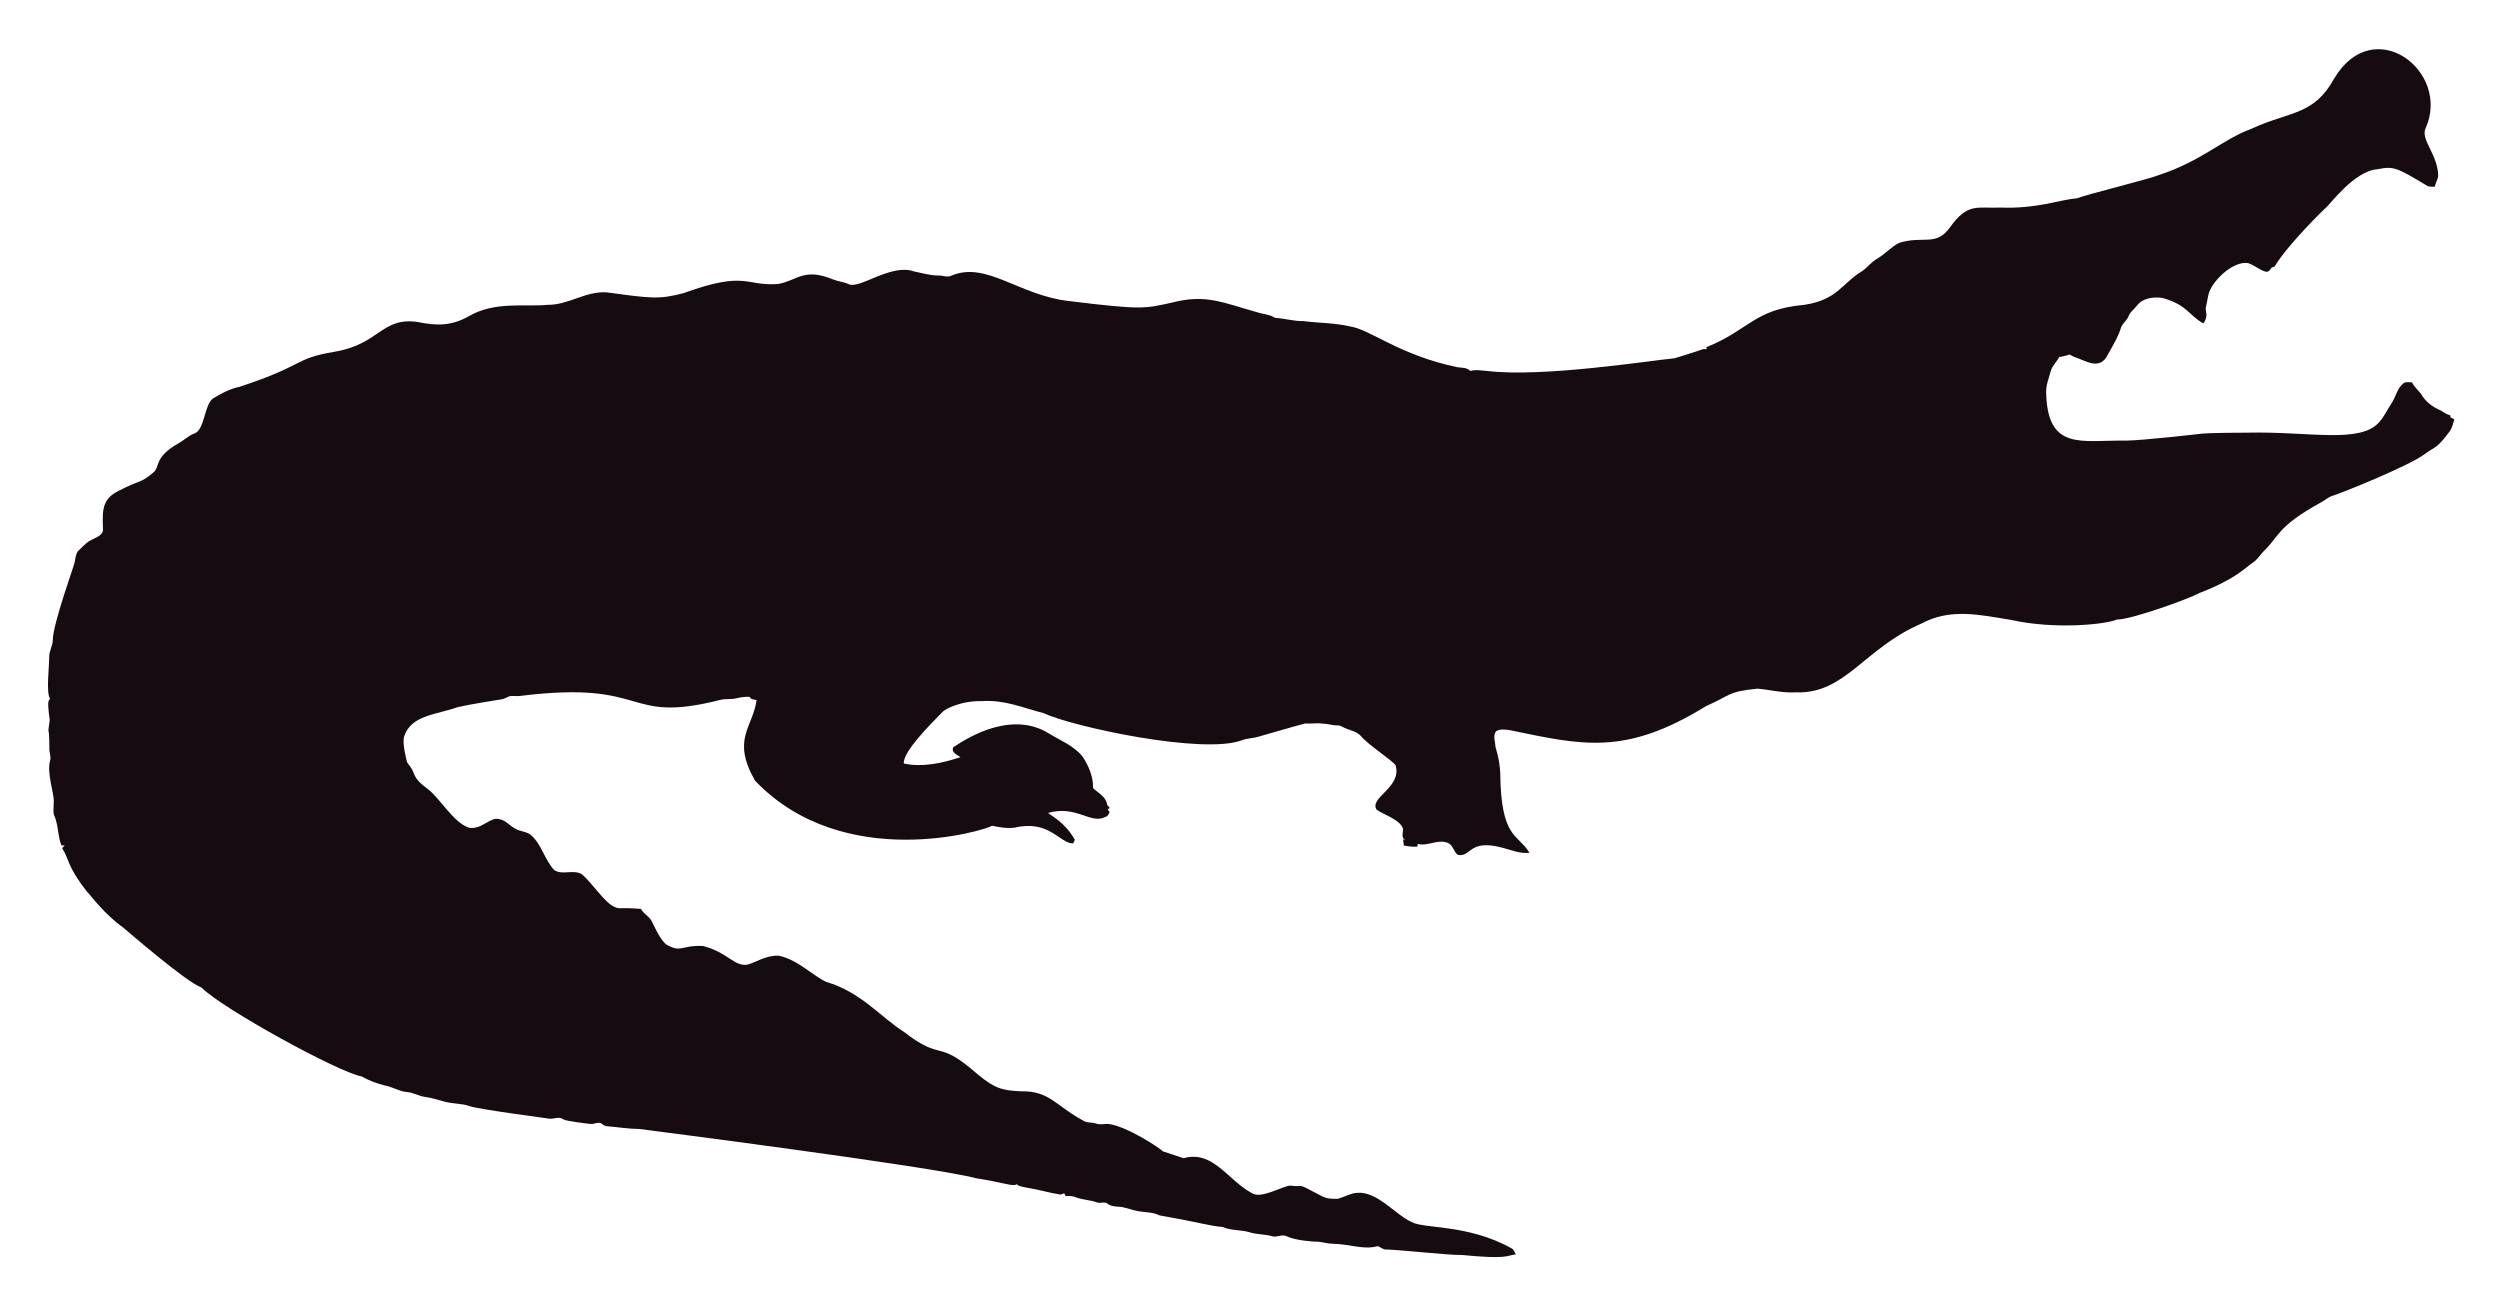
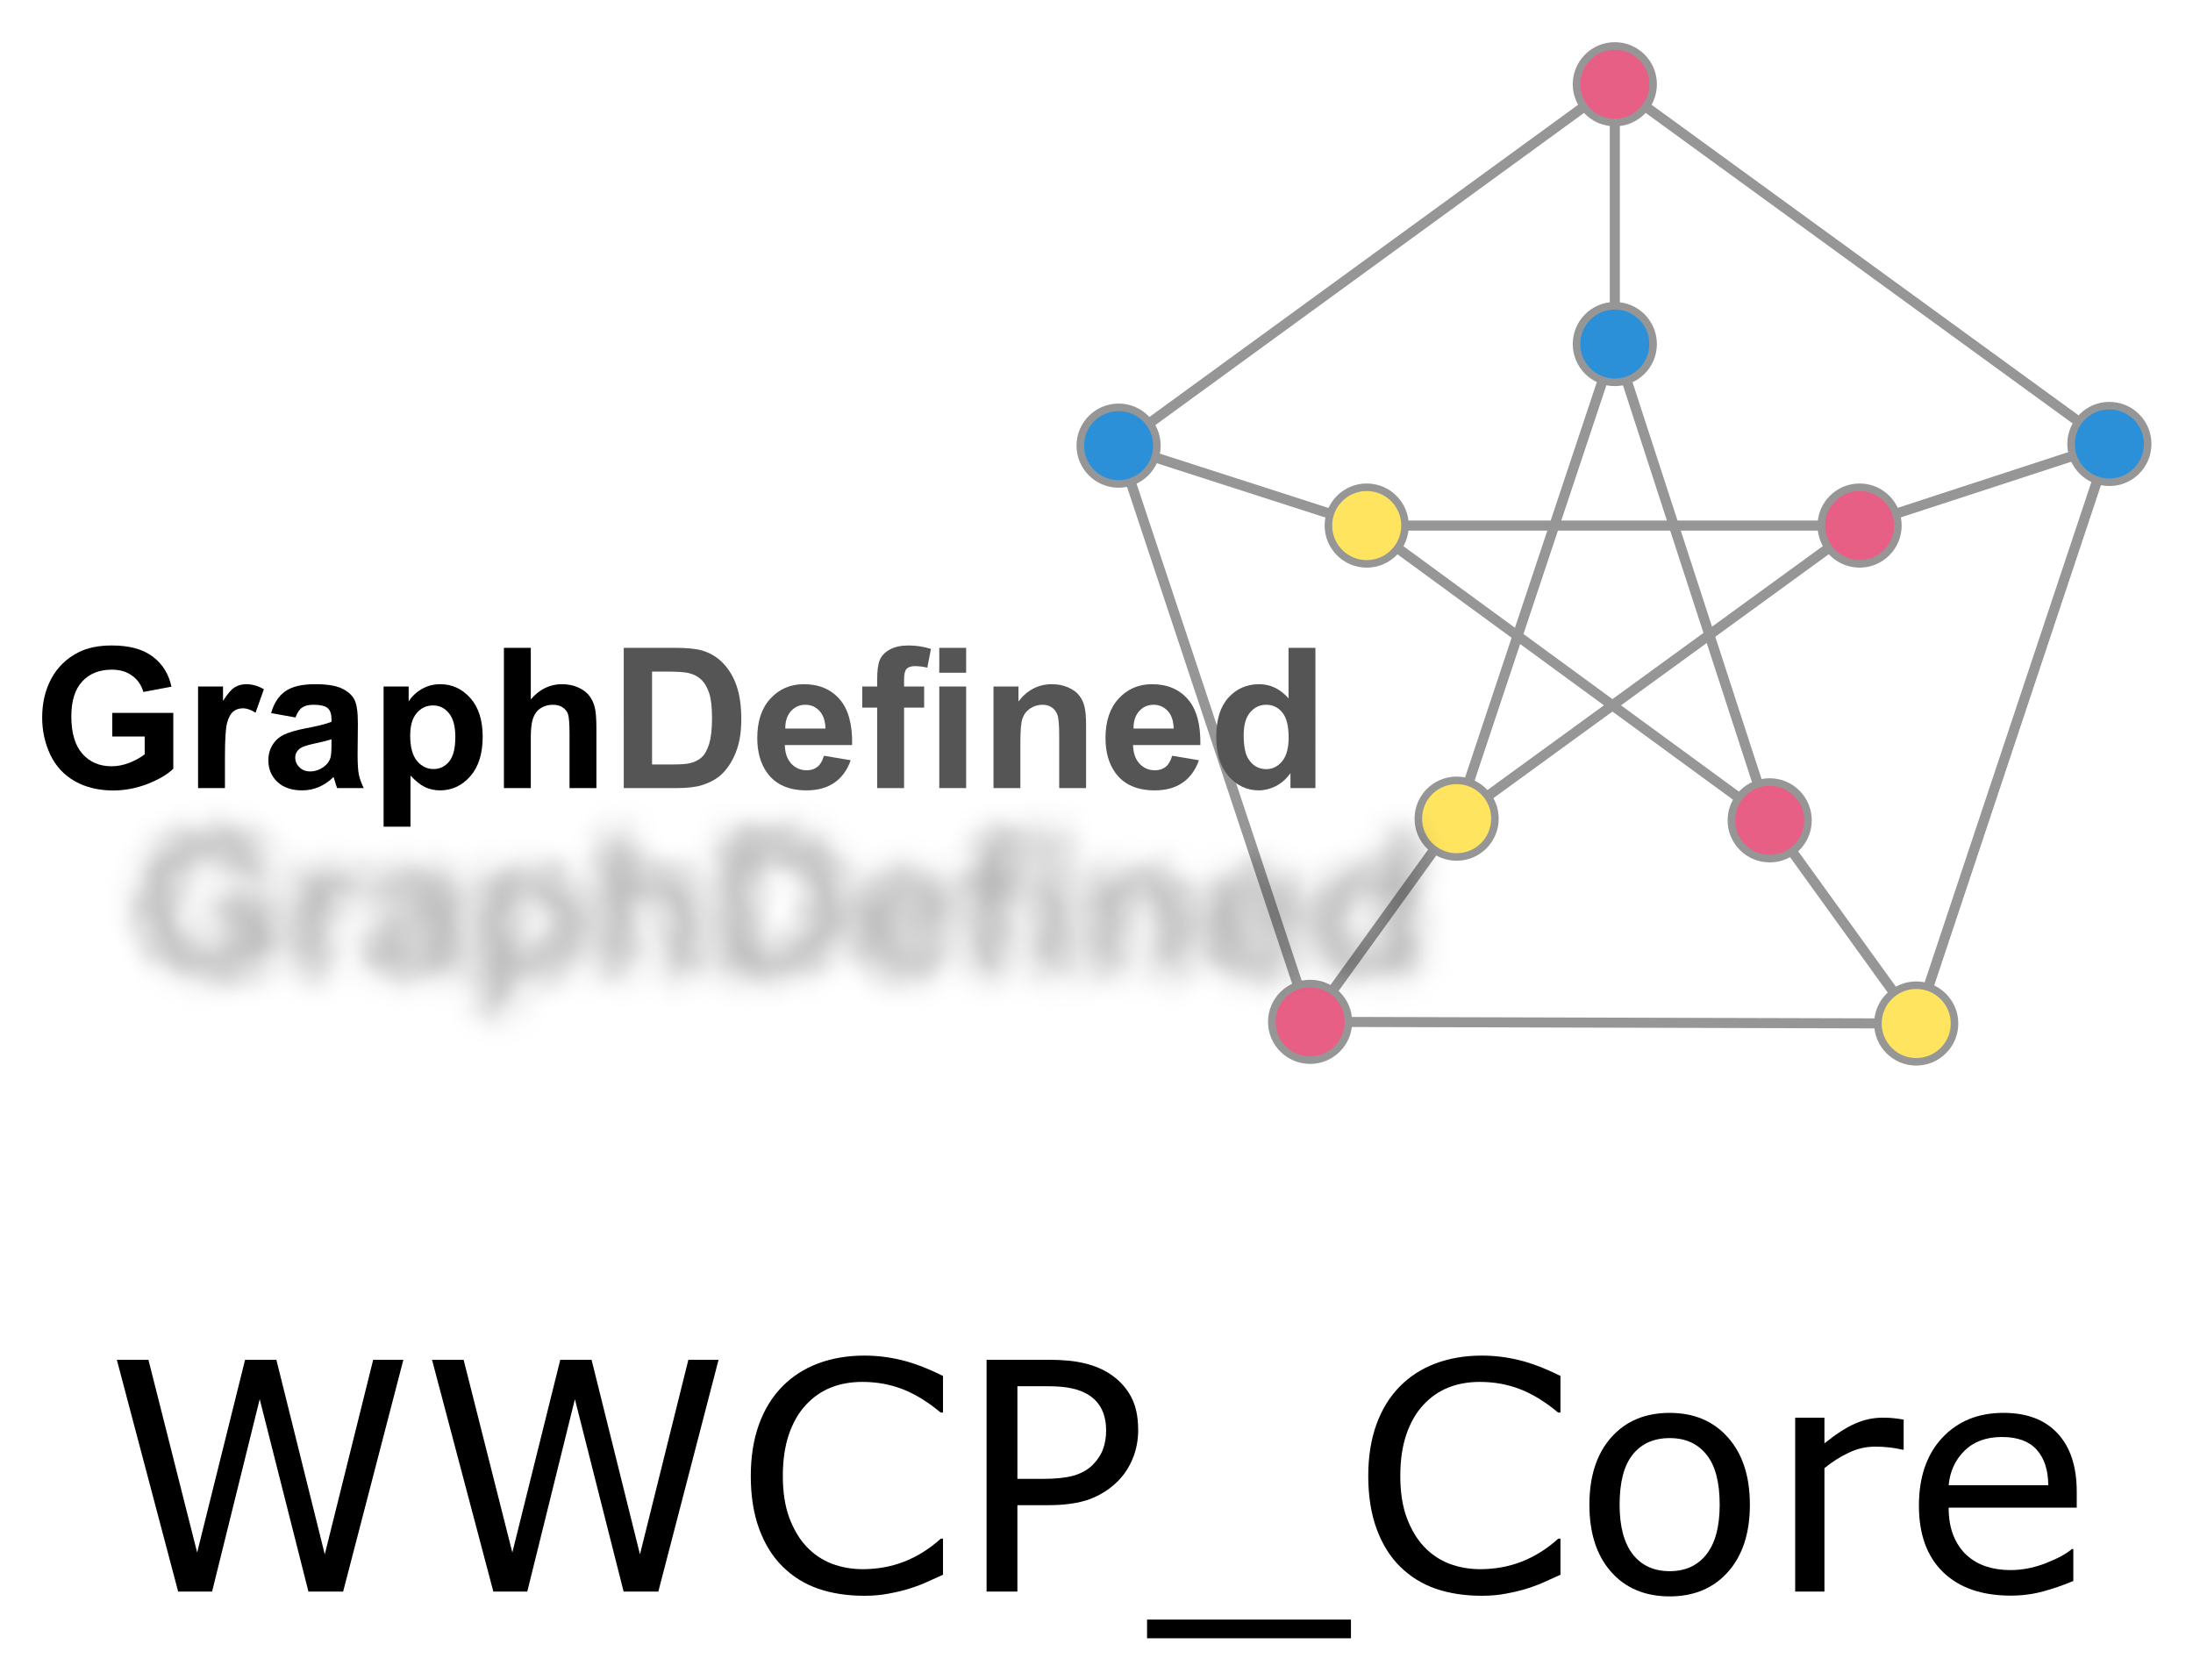
- <svg xmlns="http://www.w3.org/2000/svg" role="img" viewBox="-18.65 -23.65 2659.80 1387.30">
-   <path fill="#160B10" d="M2562.057 112.664c-5.93 12.226 13.089 27.649 13.408 51.328-.967 3.791-2.837 7.289-3.816 11.093-2.417-.267-4.923.089-7.226-.636-33.512-20.05-36.245-21.483-53.631-18.038-24.88 1.775-51.012 38.147-54.547 40.579-1 .685-40.963 39.485-54.967 62.993-1.056.331-2.086.661-3.078 1.005-1.45 2.188-3.295 5.317-6.386 4.363-6.755-1.794-12.047-7.022-18.687-9.083-14.172-2.325-33.569 14.577-40.185 28.126-2.76 5.432-2.862 11.614-4.401 17.415-2.078 5.918 3.558 9.203-2.964 18.611-15.758-8.651-16.89-19.671-43.645-27.108-9.541-1.323-21.002.025-27.146 8.345-2.9 3.956-7.454 6.64-8.994 11.487-1.705 4.223-5.788 6.857-7.569 10.978-3.219 10.775-9.274 20.417-14.705 30.186-7.484 15.043-21.458 7.113-29.639 3.893-3.549-1.501-7.378-2.404-10.482-4.745-3.613 1.31-7.378 2.124-11.131 2.799-2.9 5.19-7.62 9.362-9.184 15.252-1.972 7.442-5.139 14.807-4.771 22.656 1.426 62.435 37.744 50.23 84.657 50.985 18.427-.238 76.659-6.917 77.661-7.06 10.315-1.512 51.103-1.387 52.104-1.425 64.718-1.507 119.253 12.017 139.725-10.991 5.622-6.144 8.955-13.878 13.598-20.735 4.617-7.073 5.915-16.893 13.662-21.562 2.519-.687 5.19-.305 7.81-.242 2.481 5.406 7.582 8.854 10.609 13.891 4.503 7.467 12.047 12.632 19.921 16.041 3.269 1.794 6.144 4.389 9.999 4.936.166.852.369 1.705.598 2.57 1.259.611 2.519 1.208 3.854 1.819-1.196 4.325-2.073 8.854-4.681 12.606-14.981 20.134-15.737 16.079-26.561 24.297-16.513 12.73-90.704 42.38-97.937 44.421-4.63 1.259-8.078 4.719-12.199 6.907-47.689 26.034-44.914 36.755-61.276 51.99-3.969 4.096-6.856 9.273-11.754 12.403-6.886 4.248-16.845 16.908-56.76 32.26-10.994 6.222-73.381 28.559-87.544 28.177-12.182 5.289-66.295 10.873-113.113.394-34.047-5.52-64.247-12.539-95.05 3.905-61.045 26.219-81.054 75.205-133.67 73.195-13.739.903-27.159-2.684-40.745-3.943-32.756 3.396-26.951 6.432-54.687 18.547-86.536 53.421-132.198 41.426-208.888 25.607-4.859-.636-10.304-1.616-14.68 1.259-3.511 4.999-.687 11.232-.509 16.804 2.76 8.879 4.605 18.076 5.037 27.388.678 70.703 18.876 64.615 31.064 85.038-10.38 1.31-20.137-3.346-30.008-5.724-35.054-8.942-31.959 10.974-46.367 7.887-4.376-3.651-5.076-10.864-10.94-12.886-10.482-3.893-20.875 4.033-31.37 1.285-.165.725-.483 2.163-.649 2.875-4.834.432-9.592-.331-14.311-1.196-.153-2.201-.407-4.401-.751-6.551.7.127 2.112.382 2.824.509-5.368-1.387-2.926-7.48-2.862-11.411-2.581-10.171-21.93-15.743-28.266-20.735-7.896-13.101 27.192-23.356 20.29-47.143-4.808-6.385-29.888-22.164-37.17-31.395-4.783-5.063-12.047-5.813-18.013-8.815-1.972-.827-3.791-2.315-6.017-2.239-5.597.191-10.965-1.781-16.537-1.908-6.208-.878-12.441.318-18.661-.076-6.376 1.51-49.471 13.993-49.471 13.993-5.775 1.781-11.97 1.603-17.631 3.791-41.153 15.671-180.401-14.399-211.051-28.838-22.477-5.819-41.27-14.396-65.945-12.772-23.033-.496-39.521 9.215-41.101 11.08-14.156 14.382-42.805 43.009-41.597 55.297 9.881 2.049 27.067 4.244 60.297-6.755-3.6-2.633-10.164-4.859-7.683-10.52 30.91-20.96 69.478-34.528 101.385-14.896 12.454 7.683 26.879 13.128 36.241 24.907 6.449 9.897 11.461 21.384 11.08 33.43 5.483 5.19 14.184 9.464 14.96 17.771.954 1.132 1.883 2.239 2.9 3.371-.56.344-1.679 1.03-2.251 1.361.674 1.081 1.336 2.15 2.022 3.244-1.157 2.112-2.252 4.643-4.923 5.037-15.167 7.923-30.412-12.885-60.589-4.414 4.515 3.914 17.957 10.035 28.495 28.596-.623 1.285-1.221 2.582-1.781 3.893-14.581-.066-25.26-25.439-62.103-16.83-8.065 1.081-16.27-.28-24.119-2.048-5.689 4.616-157.704 51.097-252.241-47.919-25.462-44.516-2.105-56.742 1.616-85.776-2.646-.598-6.259-.445-7.429-3.447-4.834-.216-9.63.547-14.311 1.666-5.343 1.336-10.927.254-16.283 1.527-104.921 26.598-73.475-21.586-213.976-4.058-3.638.483-7.327-.471-10.927.267-2.722 1.043-5.203 2.786-8.129 3.244-1.005.139-35.568 5.632-46.749 8.332-23.248 8.245-49.669 8.494-57.027 31.013-2.544 7.127 2.495 25.23 2.659 26.23.509 2.748 2.964 4.529 4.274 6.907 5.125 7.002 1.576 10.814 17.186 22.287 13.483 9.569 27.903 36.42 44.764 41.877 13.652 2.389 22.508-11.842 32.107-9.146 7.022 1.107 11.334 7.276 17.415 10.317 5.356 3.193 12.365 2.633 17.033 7.162 11.029 10.189 14.018 26.078 24.284 36.878 8.765 5.47 19.972-.979 28.965 4.071 11.309 9.233 25.045 31.634 35.809 35.287 4.836 2.294 4.589-.02 27.477 1.832 2.226 4.796 7.327 7.085 10.253 11.347 2.611 3.387 8.633 20.294 16.715 26.574 16.075 9.185 15.426.491 38.875 1.488 26.056 6.667 32.977 21.713 46.774 19.997 8.688-1.942 19.833-10.206 33.646-9.68 20.419 4.043 37.013 21.857 50.896 27.986 36.199 10.4 58.502 37.92 82.062 52.817 43.011 33.213 34.403 6.396 79.034 45.566 18.208 15.125 26.246 17.04 45.986 17.936 30.318-.751 37.93 16.193 65.525 30.81 4.134 3.155 9.541 1.844 14.196 3.498 4.147 1.463 8.51.394 12.772.369 18.974 1.87 55.059 25.539 58.465 29.232 7.353 2.353 14.667 4.91 22.02 7.276 31.527-8.837 46.862 23.524 72.916 37.323 9.817 6.052 31.604-7.299 40.338-8.179 17.829 2.357 3.781-4.531 33.392 11.016 5.241 3.066 11.589 3.218 17.504 3.028 6.869-1.921 13.204-5.852 20.48-6.348 21.245-1.942 41.314 23.767 57.816 30.975 12.756 7.578 60.29 2.089 106.638 28.189 2.366 1.298 3.155 4.007 4.3 6.284-10.435 1.423-8.676 5.392-56.964.7-16.115.199-61.486-5.252-82.52-5.953-2.824-.572-4.91-3.04-7.772-3.397-15.269 4.072-27.792-2.198-48.492-2.671-5.546-.102-10.825-2.201-16.359-2.162-2.762-.015-21.848-1.008-32.323-6.004-4.758-1.972-9.668 1.654-14.476.293-7.747-2.315-16.003-1.781-23.737-4.121-9.541-3.104-20.277-1.692-29.41-5.865-12.12-.691-23.98-4.714-66.899-12.25-6.984-3.625-14.985-3.091-22.516-4.49-7.416-1.145-14.324-4.643-21.892-4.821-3.727-.204-7.632-.649-10.698-2.939-3.206-2.951-7.645-.127-11.334-1.539-7.531-2.798-15.774-2.646-23.203-5.712-3.282-1.298-6.844-1.17-10.278-1.081-.394-.763-1.183-2.264-1.577-3.015-1.285.636-2.608 1.119-3.982 1.45-12.263-1.87-24.131-5.674-36.394-7.467-3.46-.903-7.404-1.005-10.113-3.6-3.831 2.97-12.398-1.54-43.747-6.411-46.335-12.483-357.594-52.295-357.594-52.295-11.716-.14-23.317-2.023-34.982-3.015-2.442-.127-4.211-1.844-6.068-3.18-3.753-1.387-7.467 1.336-11.271.789-2.02-.195-26.027-2.946-28.838-4.923-4.592-3.587-10.278.216-15.367-.738-2.203-.387-74.203-9.818-84.135-13.242-8.243-2.989-17.224-2.379-25.658-4.529-7.162-1.895-14.209-4.274-21.574-5.254-6.92-.878-13.001-4.923-20.035-5.266-8.319-.878-15.443-5.826-23.648-7.073-8.256-2.252-16.448-5.037-23.775-9.49-23.552-3.584-149.518-72.739-170.649-94.63-16.013-5.37-81.914-62.745-82.914-63.439-21.039-15.096-34.147-33.758-38.964-38.595-21.778-27.726-18.854-34.892-26.396-46.215.916-1.018 1.832-2.01 2.748-3.015-1.145.038-2.29.076-3.435.14-3.651-8.676-3.18-18.28-6.042-27.172-2.062-7.913-2.975-1.701-2.175-19.526.634-7.664-7.675-30.697-3.931-43.518 1.348-4.16-.814-8.281-.751-12.454.068-28.882-2.418-11.02.394-30.657-3.041-22.85-1.09-20.042.305-22.719-4.294-7.378-.844-32.606-.89-44.586-.025-6.246 3.714-11.741 3.867-17.962 0-16.859 22.775-79.378 23.076-82.113 1.056-4.198 1.043-9.032 3.778-12.568 4.338-3.74 7.874-8.485 13.052-11.169 4.745-2.913 11.411-4.172 13.471-10.088.043-16.362-3.503-32.575 15.532-42.157 25.219-13.344 23.115-7.424 38.34-20.379 6.931-5.754.059-15.764 26.434-30.772 5.915-3.129 10.622-8.281 17.046-10.507 11.015-3.661 10.497-31.892 20.099-37.437 8.612-5.33 17.796-10.113 27.795-12.148 71.433-23.584 56.818-29.805 100.939-37.31 48.019-7.907 49.805-36.895 88.244-31.777 19.858 4.163 35.994 4.605 54.61-5.953 27.665-16.35 60.97-9.859 83.919-12.212 22.172.42 41.279-15.29 63.693-13.191 46.138 6.272 54.878 7.691 80.993.738 67.442-24.31 65.094-7.128 100.634-9.706 20.946-3.875 27.233-17.596 58.388-4.91 5.368 2.188 11.283 2.595 16.575 5.025 11.553 5.818 45.215-22.204 69.43-13.535 8.676 1.717 17.262 4.401 26.205 4.401 4.49-.216 9.083 2.252 13.446.293 37.015-16.156 72.304 20.872 125.096 26.815 80.305 9.923 81.3 7.845 110.289 1.603 36.266-9.336 54.189.413 92.111 10.902 5.775 1.717 12.11 1.984 17.237 5.47 10.075.458 19.844 3.638 29.983 3.396 16.588 2.163 33.506 1.819 49.853 5.686 21.982 3.418 52.115 30.498 114.347 43.441 4.681.572 9.999.28 13.586 3.956 5.864-1.844 12.047-.267 18.038-.025 59.148 7.176 174.934-11.359 199.106-13.471 9.82-3.218 19.819-5.966 29.576-9.452 1.488-.674 3.155-.356 4.758-.229-.115-.522-.356-1.577-.483-2.099 45.944-18.548 50.589-40.213 103.827-45.057 35.891-5.17 40.645-23.282 61.836-35.809 5.712-3.969 9.897-9.808 16.028-13.281 8.408-4.872 14.82-12.555 23.559-16.931 25.605-7.944 38.867 4.305 53.847-16.257 19.089-26.933 29.276-20.168 53.605-21.256 38.819 1.522 63.061-8.345 81.948-9.935 11.484-4.495 77.877-20.69 87.061-24.742 45.297-14.857 67.746-37.884 97.505-48.848 42.187-19.404 67.008-14.225 88.74-53.694 41.891-70.568 124.443-7.946 97.366 52.7z" />
+ <svg xmlns="http://www.w3.org/2000/svg" role="img" viewBox="-16.76 -16.76 871.52 667.52">
+   <defs>
+     <filter id="a" width="1.059" height="1.417" x="-.03" y="-.208" color-interpolation-filters="sRGB">
+       <feGaussianBlur result="result1" stdDeviation="5" />
+       <feTurbulence baseFrequency=".1" numOctaves="1" result="result2" seed="0" type="fractalNoise" />
+       <feDisplacementMap in="result1" in2="result2" result="result3" scale="5" xChannelSelector="R" yChannelSelector="G" />
+       <feComposite in2="result3" operator="atop" />
+     </filter>
+   </defs>
+   <g transform="matrix(1.25 0 0 -1.25 -57.283 456.788)">
+     <g stroke="#969696" stroke-dasharray="none" stroke-miterlimit="4" stroke-opacity="1">
+       <g fill="none" stroke-linecap="butt" stroke-linejoin="miter" stroke-width="3.2">
+         <path d="M388.054 237.173l157.763 114.881" />
+         <path d="M388.054 237.173l60.882-183.174" />
+         <path d="M641.638 53.47l-192.703.529" />
+         <path d="M703.049 237.703L545.816 352.054" />
+         <path d="M703.049 237.703L641.638 53.47" />
+         <path d="M545.816 269.467l-50.293-150.88" />
+         <path d="M545.816 269.467l49.235-151.41" />
+         <path d="M466.935 211.762l156.704 0" />
+         <path d="M623.639 211.762l-128.116-93.175" />
+         <path d="M595.051 118.057l-128.116 93.705" />
+         <path d="M495.523 118.587l-46.588-64.587" />
+         <path d="M466.935 211.762l-78.881 25.411" />
+         <path d="M545.816 269.467l-0 82.587" />
+         <path d="M623.639 211.762l79.411 25.941" />
+         <path d="M595.051 118.057l46.588-64.587" />
+       </g>
+       <g fill="#2c90d9" fill-opacity="1" stroke-width="3">
+         <circle cx="483.082" cy="207.385" r="15.22" transform="matrix(.8 0 0 -.8 1.588 403.081)" />
+         <circle cx="483.082" cy="207.385" r="15.22" transform="matrix(.8 0 0 -.8 159.35 435.375)" />
+         <circle cx="483.082" cy="207.385" r="15.22" transform="matrix(.8 0 0 -.8 316.584 403.61)" />
+       </g>
+       <g fill="#e75f85" fill-opacity="1" stroke-width="3">
+         <circle cx="483.082" cy="207.385" r="15.22" transform="matrix(.8 0 0 -.8 159.35 517.962)" />
+         <circle cx="483.082" cy="207.385" r="15.22" transform="matrix(.8 0 0 -.8 237.173 377.67)" />
+         <circle cx="483.082" cy="207.385" r="15.22" transform="matrix(.8 0 0 -.8 208.585 283.965)" />
+         <circle cx="483.082" cy="207.385" r="15.22" transform="matrix(.8 0 0 -.8 62.47 219.907)" />
+       </g>
+       <g fill="#ffe55f" fill-opacity="1" stroke-width="3">
+         <circle cx="483.082" cy="207.385" r="15.22" transform="matrix(.8 0 0 -.8 109.057 284.495)" />
+         <circle cx="483.082" cy="207.385" r="15.22" transform="matrix(.8 0 0 -.8 80.47 377.67)" />
+         <circle cx="483.082" cy="207.385" r="15.22" transform="matrix(.8 0 0 -.8 255.173 219.378)" />
+       </g>
+     </g>
+     <g transform="scale(1 -1)">
+       <path d="M68.114-144.701v-7.51h19.399v17.757q-2.828 2.737-8.21 4.835-5.352 2.068-10.855 2.068-6.993 0-12.193-2.919-5.199-2.949-7.814-8.392-2.615-5.473-2.615-11.889 0-6.963 2.919-12.375t8.544-8.301q4.287-2.22 10.673-2.22 8.301 0 12.953 3.497 4.683 3.466 6.02 9.608l-8.939 1.672q-.943-3.284-3.558-5.169-2.585-1.916-6.477-1.916-5.899 0-9.396 3.74-3.466 3.74-3.466 11.098 0 7.936 3.527 11.919 3.527 3.953 9.244 3.953 2.828 0 5.656-1.095 2.858-1.125 4.895-2.706v-5.656z" />
+       <path d="M103.933-128.312h-8.544v-32.292h7.936v4.591q2.037-3.253 3.649-4.287 1.642-1.034 3.71-1.034 2.919 0 5.625 1.612l-2.645 7.45q-2.159-1.399-4.014-1.399-1.794 0-3.041 1.003-1.247.973-1.976 3.558-.699 2.585-.699 10.825z" />
+       <path d="M126.373-150.752l-7.754-1.399q1.307-4.683 4.5-6.933 3.193-2.25 9.487-2.25 5.716 0 8.514 1.368 2.797 1.338 3.922 3.436 1.155 2.068 1.155 7.632l-.091 9.973q0 4.257.395 6.294.426 2.007 1.551 4.318h-8.453q-.334-.851-.821-2.524-.213-.76-.304-1.003-2.189 2.128-4.683 3.193-2.493 1.064-5.321 1.064-4.987 0-7.875-2.706-2.858-2.706-2.858-6.841 0-2.737 1.307-4.865 1.307-2.159 3.649-3.284 2.372-1.155 6.811-2.007 5.99-1.125 8.301-2.098v-.851q0-2.463-1.216-3.497-1.216-1.064-4.591-1.064-2.28 0-3.558.912-1.277.882-2.068 3.132zm11.433 6.933q-1.642.547-5.199 1.307-3.558.76-4.652 1.49-1.672 1.186-1.672 3.01 0 1.794 1.338 3.101 1.338 1.307 3.406 1.307 2.311 0 4.409-1.52 1.551-1.155 2.037-2.828.334-1.095.334-4.166z" />
+       <path d="M154.377-160.603h7.966v4.743q1.551-2.433 4.196-3.953 2.645-1.52 5.868-1.52 5.625 0 9.548 4.409 3.922 4.409 3.922 12.284 0 8.088-3.953 12.588-3.953 4.47-9.578 4.47-2.676 0-4.865-1.064-2.159-1.064-4.561-3.649v16.267h-8.544zm8.453 15.598q0 5.443 2.159 8.058 2.159 2.585 5.26 2.585 2.98 0 4.956-2.372 1.976-2.402 1.976-7.845 0-5.078-2.037-7.541-2.037-2.463-5.047-2.463-3.132 0-5.199 2.433-2.068 2.402-2.068 7.146z" />
+       <path d="M201.173-172.888v16.389q4.135-4.835 9.882-4.835 2.949 0 5.321 1.095 2.372 1.095 3.558 2.797 1.216 1.703 1.642 3.77.456 2.068.456 6.416v18.943h-8.544v-17.058q0-5.078-.487-6.446-.486-1.368-1.733-2.159-1.216-.821-3.071-.821-2.128 0-3.801 1.034-1.672 1.034-2.463 3.132-.76 2.068-.76 6.142v16.176h-8.544v-44.576z" />
+       <path fill="#555" d="M230.728-172.888h16.45q5.564 0 8.483.851 3.922 1.155 6.72 4.105 2.797 2.949 4.257 7.237 1.46 4.257 1.46 10.521 0 5.504-1.368 9.487-1.672 4.865-4.774 7.875-2.341 2.28-6.325 3.558-2.98.943-7.966.943h-16.936zm9 7.541v29.525h6.72q3.77 0 5.443-.426 2.189-.547 3.618-1.855 1.46-1.307 2.372-4.287.912-3.01.912-8.179 0-5.169-.912-7.936-.912-2.767-2.554-4.318-1.642-1.551-4.166-2.098-1.885-.426-7.389-.426z" />
+       <path fill="#555" d="M294.368-138.589l8.514 1.429q-1.642 4.683-5.199 7.146-3.527 2.433-8.848 2.433-8.423 0-12.467-5.504-3.193-4.409-3.193-11.129 0-8.027 4.196-12.558 4.196-4.561 10.612-4.561 7.206 0 11.372 4.774 4.166 4.743 3.983 14.565h-21.406q.091 3.801 2.068 5.929 1.976 2.098 4.926 2.098 2.007 0 3.375-1.095 1.368-1.095 2.068-3.527zm.486-8.635q-.091-3.71-1.916-5.625-1.824-1.946-4.439-1.946-2.797 0-4.622 2.037-1.824 2.037-1.794 5.534z" />
+       <path fill="#555" d="M306.561-160.603h4.743v-2.433q0-4.074.851-6.081.882-2.007 3.193-3.253 2.341-1.277 5.899-1.277 3.649 0 7.146 1.095l-1.155 5.96q-2.037-.486-3.922-.486-1.855 0-2.676.882-.791.851-.791 3.314v2.28h6.385v6.72h-6.385v25.572h-8.544v-25.572h-4.743z" />
+       <path fill="#555" d="M331.038-164.982v-7.906h8.544v7.906zm0 36.67v-32.292h8.544v32.292z" />
+       <path fill="#555" d="M377.712-128.312h-8.544v-16.48q0-5.23-.547-6.75-.547-1.551-1.794-2.402-1.216-.851-2.949-.851-2.22 0-3.983 1.216-1.764 1.216-2.433 3.223-.639 2.007-.639 7.419v14.625h-8.544v-32.292h7.936v4.743q4.226-5.473 10.642-5.473 2.828 0 5.169 1.034 2.341 1.003 3.527 2.585 1.216 1.581 1.672 3.588.486 2.007.486 5.747z" />
+       <path fill="#555" d="M405.078-138.589l8.514 1.429q-1.642 4.683-5.199 7.146-3.527 2.433-8.848 2.433-8.423 0-12.467-5.504-3.193-4.409-3.193-11.129 0-8.027 4.196-12.558 4.196-4.561 10.612-4.561 7.206 0 11.372 4.774 4.166 4.743 3.983 14.565h-21.406q.091 3.801 2.068 5.929 1.976 2.098 4.926 2.098 2.007 0 3.375-1.095 1.368-1.095 2.068-3.527zm.486-8.635q-.091-3.71-1.916-5.625-1.824-1.946-4.439-1.946-2.797 0-4.622 2.037-1.824 2.037-1.794 5.534z" />
+       <path fill="#555" d="M450.627-128.312h-7.936v-4.743q-1.976 2.767-4.683 4.135-2.676 1.338-5.412 1.338-5.564 0-9.548-4.47-3.953-4.5-3.953-12.527 0-8.21 3.862-12.467 3.862-4.287 9.76-4.287 5.412 0 9.365 4.5v-16.055h8.544zm-22.805-16.845q0 5.169 1.429 7.48 2.068 3.345 5.777 3.345 2.949 0 5.017-2.493 2.068-2.524 2.068-7.51 0-5.564-2.007-7.997-2.007-2.463-5.139-2.463-3.041 0-5.108 2.433-2.037 2.402-2.037 7.206z" />
+     </g>
+     <g fill-opacity=".33" filter="url(#a)" transform="scale(1 -1)">
+       <path d="M99.852-85.627v-7.51h19.399v17.757q-2.828 2.737-8.21 4.835-5.352 2.068-10.855 2.068-6.993 0-12.193-2.919-5.199-2.949-7.814-8.392-2.615-5.473-2.615-11.889 0-6.963 2.919-12.375 2.919-5.412 8.544-8.301 4.287-2.22 10.673-2.22 8.301 0 12.953 3.497 4.683 3.466 6.02 9.608l-8.939 1.672q-.943-3.284-3.558-5.169-2.585-1.916-6.477-1.916-5.899 0-9.396 3.74-3.466 3.74-3.466 11.098 0 7.936 3.527 11.919 3.527 3.953 9.244 3.953 2.828 0 5.656-1.095 2.858-1.125 4.895-2.706v-5.656z" />
+       <path d="M135.67-69.238h-8.544v-32.292h7.936v4.591q2.037-3.253 3.649-4.287 1.642-1.034 3.71-1.034 2.919 0 5.625 1.612l-2.645 7.45q-2.159-1.399-4.014-1.399-1.794 0-3.041 1.003-1.247.973-1.976 3.558-.699 2.585-.699 10.825z" />
+       <path d="M158.11-91.678l-7.754-1.399q1.307-4.683 4.5-6.933 3.193-2.25 9.487-2.25 5.716 0 8.514 1.368 2.797 1.338 3.922 3.436 1.155 2.068 1.155 7.632l-.091 9.973q0 4.257.395 6.294.426 2.007 1.551 4.318h-8.453q-.334-.851-.821-2.524-.213-.76-.304-1.003-2.189 2.128-4.683 3.193-2.493 1.064-5.321 1.064-4.987 0-7.875-2.706-2.858-2.706-2.858-6.841 0-2.737 1.307-4.865 1.307-2.159 3.649-3.284 2.372-1.155 6.811-2.007 5.99-1.125 8.301-2.098v-.851q0-2.463-1.216-3.497-1.216-1.064-4.591-1.064-2.28 0-3.558.912-1.277.882-2.068 3.132zm11.433 6.933q-1.642.547-5.199 1.307-3.558.76-4.652 1.49-1.672 1.186-1.672 3.01 0 1.794 1.338 3.101 1.338 1.307 3.406 1.307 2.311 0 4.409-1.52 1.551-1.155 2.037-2.828.334-1.095.334-4.166z" />
+       <path d="M186.114-101.529h7.966v4.743q1.551-2.433 4.196-3.953 2.645-1.52 5.868-1.52 5.625 0 9.548 4.409 3.922 4.409 3.922 12.284 0 8.088-3.953 12.588-3.953 4.47-9.578 4.47-2.676 0-4.865-1.064-2.159-1.064-4.561-3.649v16.267h-8.544zm8.453 15.598q0 5.443 2.159 8.058 2.159 2.585 5.26 2.585 2.98 0 4.956-2.372 1.976-2.402 1.976-7.845 0-5.078-2.037-7.541-2.037-2.463-5.047-2.463-3.132 0-5.199 2.433-2.068 2.402-2.068 7.146z" />
+       <path d="M232.91-113.813v16.389q4.135-4.835 9.882-4.835 2.949 0 5.321 1.095 2.372 1.095 3.558 2.797 1.216 1.703 1.642 3.77.456 2.068.456 6.416v18.943h-8.544v-17.058q0-5.078-.486-6.446-.487-1.368-1.733-2.159-1.216-.821-3.071-.821-2.128 0-3.801 1.034-1.672 1.034-2.463 3.132-.76 2.068-.76 6.142v16.176h-8.544v-44.576z" />
+       <path d="M262.465-113.813h16.45q5.564 0 8.483.851 3.922 1.155 6.72 4.105 2.797 2.949 4.257 7.237 1.46 4.257 1.46 10.521 0 5.504-1.368 9.487-1.672 4.865-4.774 7.875-2.341 2.28-6.325 3.558-2.98.943-7.966.943h-16.936zm9 7.541v29.525h6.72q3.77 0 5.443-.426 2.189-.547 3.618-1.855 1.46-1.307 2.372-4.287.912-3.01.912-8.179 0-5.169-.912-7.936-.912-2.767-2.554-4.318-1.642-1.551-4.166-2.098-1.885-.426-7.389-.426z" />
+       <path d="M326.106-79.515l8.514 1.429q-1.642 4.683-5.199 7.146-3.527 2.433-8.848 2.433-8.423 0-12.467-5.504-3.193-4.409-3.193-11.129 0-8.027 4.196-12.558 4.196-4.561 10.612-4.561 7.206 0 11.372 4.774 4.166 4.743 3.983 14.565h-21.406q.091 3.801 2.068 5.929 1.976 2.098 4.926 2.098 2.007 0 3.375-1.095 1.368-1.095 2.068-3.527zm.486-8.635q-.091-3.71-1.916-5.625-1.824-1.946-4.439-1.946-2.797 0-4.622 2.037-1.824 2.037-1.794 5.534z" />
+       <path d="M338.298-101.529h4.743v-2.433q0-4.074.851-6.081.882-2.007 3.193-3.253 2.341-1.277 5.899-1.277 3.649 0 7.146 1.095l-1.155 5.96q-2.037-.486-3.922-.486-1.855 0-2.676.882-.791.851-.791 3.314v2.28h6.385v6.72h-6.385v25.572h-8.544v-25.572h-4.743z" />
+       <path d="M362.776-105.908v-7.906h8.544v7.906zm0 36.67v-32.292h8.544v32.292z" />
+       <path d="M409.449-69.238h-8.544v-16.48q0-5.23-.547-6.75-.547-1.551-1.794-2.402-1.216-.851-2.949-.851-2.22 0-3.983 1.216-1.764 1.216-2.433 3.223-.639 2.007-.639 7.419v14.625h-8.544v-32.292h7.936v4.743q4.226-5.473 10.642-5.473 2.828 0 5.169 1.034 2.341 1.003 3.527 2.585 1.216 1.581 1.672 3.588.487 2.007.487 5.747z" />
+       <path d="M436.815-79.515l8.514 1.429q-1.642 4.683-5.199 7.146-3.527 2.433-8.848 2.433-8.423 0-12.467-5.504-3.193-4.409-3.193-11.129 0-8.027 4.196-12.558 4.196-4.561 10.612-4.561 7.206 0 11.372 4.774 4.166 4.743 3.983 14.565H424.379q.091 3.801 2.068 5.929 1.976 2.098 4.926 2.098 2.007 0 3.375-1.095t2.068-3.527zm.487-8.635q-.091-3.71-1.916-5.625-1.824-1.946-4.439-1.946-2.797 0-4.622 2.037-1.824 2.037-1.794 5.534z" />
+       <path d="M482.364-69.238h-7.936v-4.743q-1.976 2.767-4.683 4.135-2.676 1.338-5.412 1.338-5.564 0-9.548-4.47-3.953-4.5-3.953-12.527 0-8.21 3.862-12.467 3.862-4.287 9.76-4.287 5.412 0 9.365 4.5v-16.055h8.544zm-22.805-16.845q0 5.169 1.429 7.48 2.068 3.345 5.777 3.345 2.949 0 5.017-2.493 2.068-2.524 2.068-7.51 0-5.564-2.007-7.997-2.007-2.463-5.139-2.463-3.041 0-5.108 2.433-2.037 2.402-2.037 7.206z" />
+     </g>
+     <g stroke-width=".8" transform="matrix(3.16702 0 0 -3.16702 -243.735 19.904)">
+       <path d="M127.69 23.157l-6.047 23.266h-3.484l-4.891-19.312-4.781 19.312h-3.406l-6.156-23.266h3.172l4.891 19.344 4.812-19.344h3.141l4.859 19.531 4.859-19.531z" />
+       <path d="M159.331 23.157l-6.047 23.266h-3.484l-4.891-19.312-4.781 19.312h-3.406l-6.156-23.266h3.172l4.891 19.344 4.812-19.344h3.141l4.859 19.531 4.859-19.531z" />
+       <path d="M181.862 44.735q-.859.375-1.562.703-.688.328-1.812.688-.953.297-2.078.5-1.109.219-2.453.219-2.531 0-4.609-.703-2.062-.719-3.594-2.234-1.5-1.484-2.344-3.766-.844-2.297-.844-5.328 0-2.875.812-5.141.812-2.266 2.344-3.828 1.484-1.516 3.578-2.312 2.109-.797 4.672-.797 1.875 0 3.734.453 1.875.453 4.156 1.594v3.672h-.234q-1.922-1.609-3.812-2.344-1.891-.734-4.047-.734-1.766 0-3.188.578-1.406.562-2.516 1.766-1.078 1.172-1.688 2.969-.594 1.781-.594 4.125 0 2.453.656 4.219.672 1.766 1.719 2.875 1.094 1.156 2.547 1.719 1.469.547 3.094.547 2.234 0 4.188-.766 1.953-.766 3.656-2.297h.219z" />
+       <path d="M201.456 30.188q0 1.547-.547 2.875-.531 1.312-1.5 2.281-1.203 1.203-2.844 1.812-1.641.594-4.141.594h-3.094v8.672h-3.094V23.157h6.312q2.094 0 3.547.359 1.453.344 2.578 1.094 1.328.891 2.047 2.219.734 1.328.734 3.359zm-3.219.078q0-1.203-.422-2.094-.422-.891-1.281-1.453-.75-.484-1.719-.688-.953-.219-2.422-.219h-3.062v9.297h2.609q1.875 0 3.047-.328 1.172-.344 1.906-1.078.734-.75 1.031-1.578.312-.828.312-1.859z" />
+       <path d="M222.815 51.11h-20.469v-1.875h20.469z" />
+       <path d="M243.847 44.735q-.859.375-1.562.703-.688.328-1.812.688-.953.297-2.078.5-1.109.219-2.453.219-2.531 0-4.609-.703-2.062-.719-3.594-2.234-1.5-1.484-2.344-3.766-.844-2.297-.844-5.328 0-2.875.812-5.141.812-2.266 2.344-3.828 1.484-1.516 3.578-2.312 2.109-.797 4.672-.797 1.875 0 3.734.453 1.875.453 4.156 1.594v3.672h-.234q-1.922-1.609-3.812-2.344-1.891-.734-4.047-.734-1.766 0-3.188.578-1.406.562-2.516 1.766-1.078 1.172-1.688 2.969-.594 1.781-.594 4.125 0 2.453.656 4.219.672 1.766 1.719 2.875 1.094 1.156 2.547 1.719 1.469.547 3.094.547 2.234 0 4.188-.766 1.953-.766 3.656-2.297h.219z" />
+       <path d="M262.862 37.704q0 4.266-2.188 6.734t-5.859 2.469q-3.703 0-5.891-2.469-2.172-2.469-2.172-6.734 0-4.266 2.172-6.734 2.188-2.484 5.891-2.484 3.672 0 5.859 2.484 2.188 2.469 2.188 6.734zm-3.031 0q0-3.391-1.328-5.031-1.328-1.656-3.688-1.656-2.391 0-3.719 1.656-1.312 1.641-1.312 5.031 0 3.281 1.328 4.984 1.328 1.688 3.703 1.688 2.344 0 3.672-1.672 1.344-1.688 1.344-5z" />
+       <path d="M278.3 32.173h-.156q-.656-.156-1.281-.219-.609-.078-1.453-.078-1.359 0-2.625.609-1.266.594-2.438 1.547v12.391h-2.938V28.969h2.938v2.578q1.75-1.406 3.078-1.984 1.344-.594 2.734-.594.766 0 1.109.047.344.031 1.031.141z" />
+       <path d="M295.675 38.001h-12.859q0 1.609.484 2.812.484 1.188 1.328 1.953.812.75 1.922 1.125 1.125.375 2.469.375 1.781 0 3.578-.703 1.812-.719 2.578-1.406h.156v3.203q-1.484.625-3.031 1.047-1.547.422-3.25.422-4.344 0-6.781-2.344-2.438-2.359-2.438-6.688 0-4.281 2.328-6.797 2.344-2.516 6.156-2.516 3.531 0 5.438 2.062 1.922 2.062 1.922 5.859zm-2.859-2.25q-.016-2.312-1.172-3.578-1.141-1.266-3.484-1.266-2.359 0-3.766 1.391-1.391 1.391-1.578 3.453z" />
+     </g>
+   </g>
</svg>
